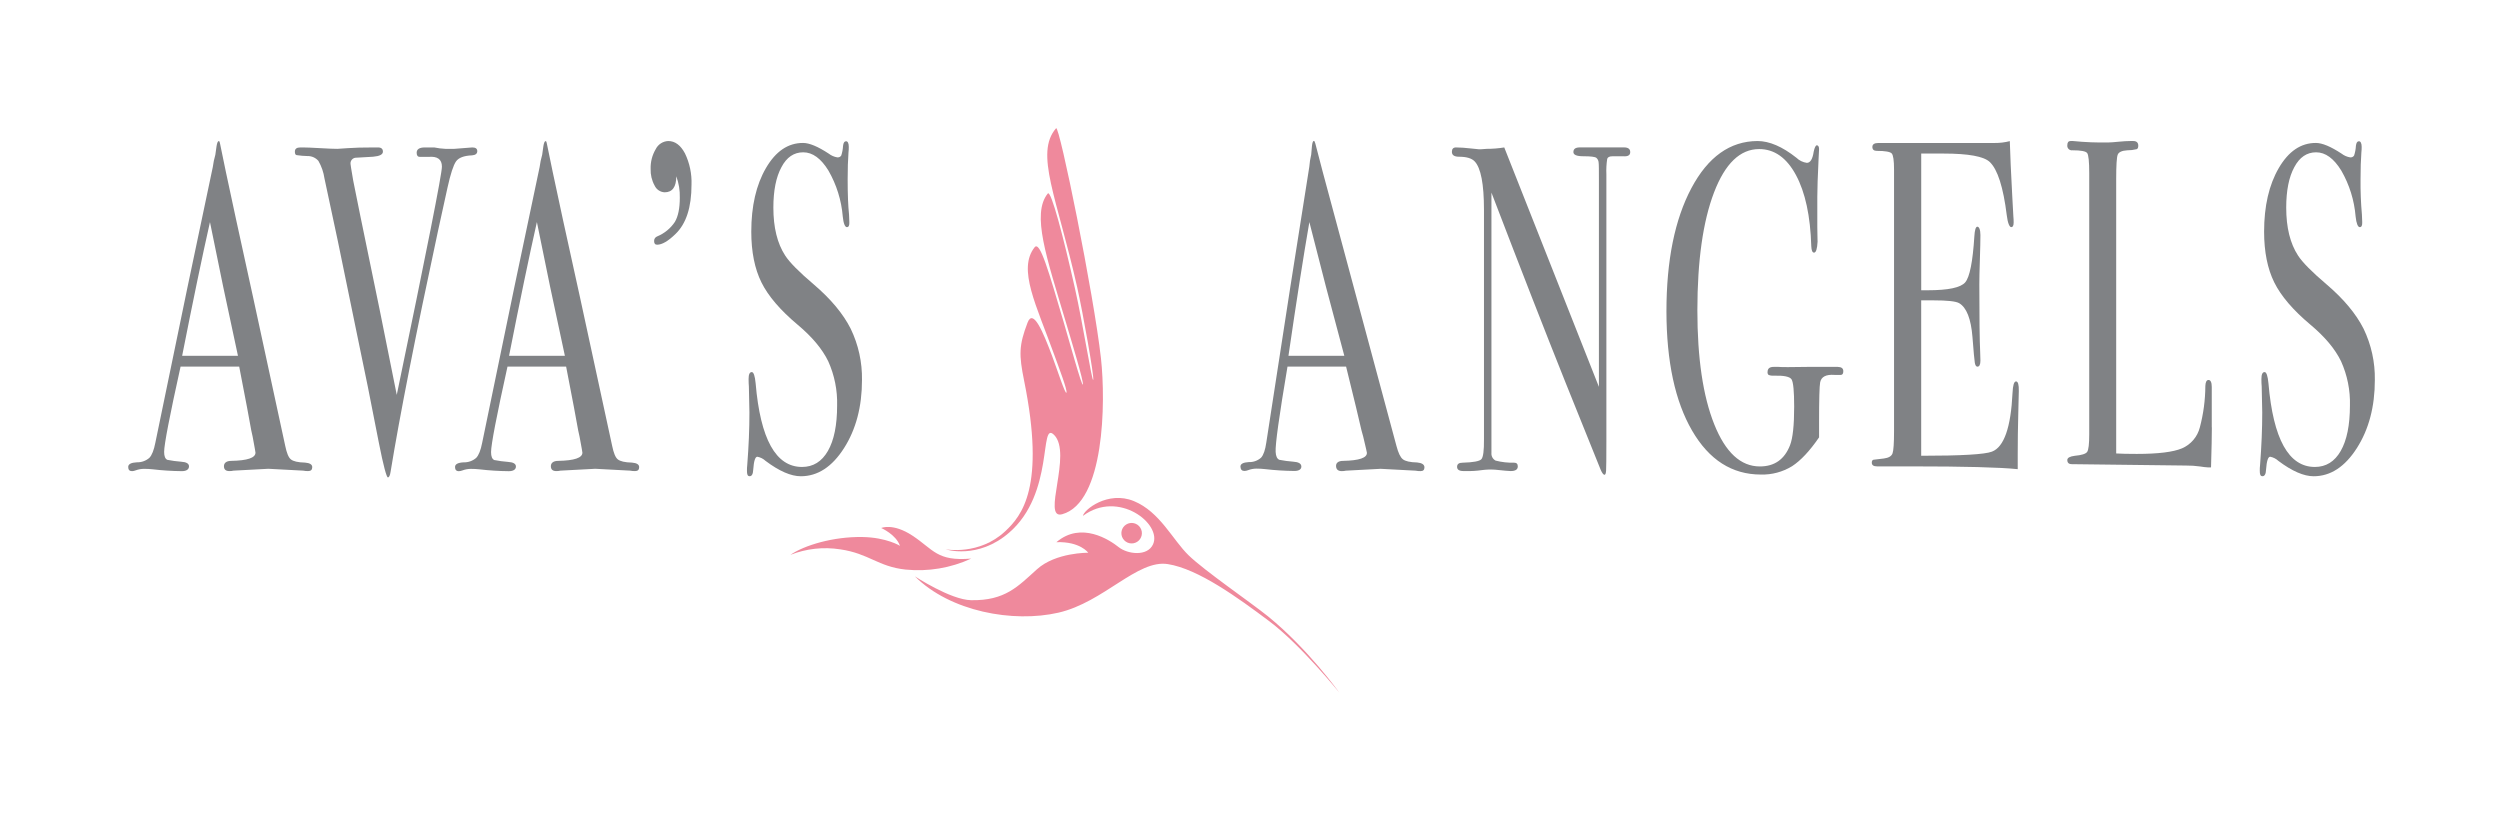
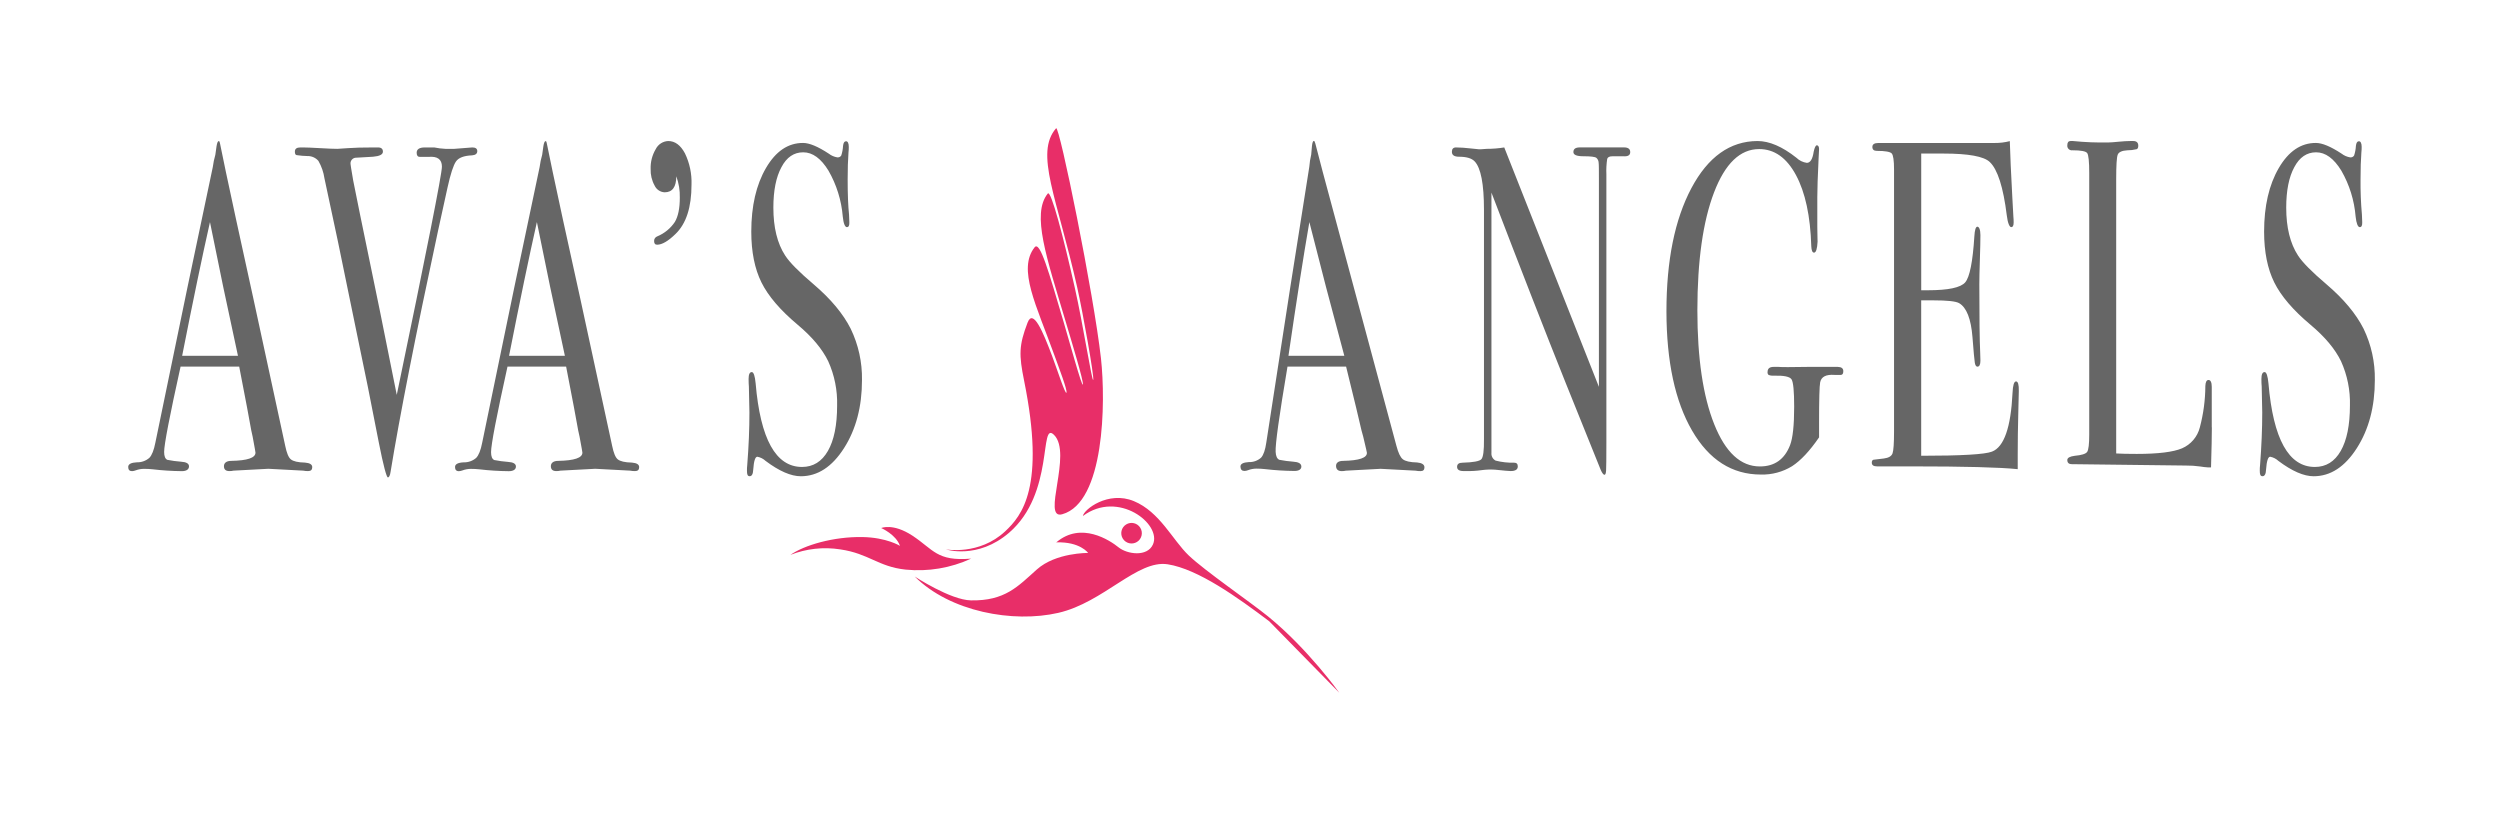
- <svg xmlns="http://www.w3.org/2000/svg" id="LOGO_color" data-name="LOGO color" viewBox="0 0 780 256">
+ <svg xmlns="http://www.w3.org/2000/svg" viewBox="0 0 780 256">
  <defs>
-     <style>.cls-1 {fill:#ef899c;}.cls-3{fill:#808285;}</style>
+     <style>.cls-1{fill:#e82e68;}.cls-2{fill:#666;}</style>
  </defs>
-   <path class="cls-1" d="M337.86,161c.26-1.94,7.82-8,15.93-4.65s12.06,12.07,17.07,16.92,19.24,14.59,24.72,19c12.5,10.15,22.33,23.88,22.33,23.88s-12-14.9-21.87-22.31S373.84,177.5,364.36,176s-20,11.9-34.12,15.15-33.79-.33-44.81-11.34c0,0,11.14,7.33,17.54,7.45,10.65.2,14.67-4.34,20.57-9.65s16-5.15,16-5.15-2.54-3.56-9.94-3.3c7.75-6.61,16.67-.65,19.43,1.55s8.94,3,10.72-.88c2.88-6.37-10.81-17.1-21.85-8.89" />
-   <path class="cls-1" d="M295.07,171.4s10,3.26,19.78-5.21c14.27-12.32,9.3-35.13,14-30.52,5.85,5.76-4,26.59,2.55,24.77,13.2-3.65,13.63-34.78,12.1-48.64-2.2-19.84-13-73-14-71.79-6.77,7.8.31,21.63,6.59,49.64,1.85,8.3,5.31,27.75,5,28.85s-3.18-17.32-5.73-28.63c-3.51-15.62-7.43-30.77-8.46-29.49-5.14,6.38-.34,20,5.51,39.68,1.81,6.07,5.75,19,5.45,19.9s-4.27-13.7-6-19.47c-4.68-15.78-7.37-25.48-9.07-23.33-5.36,6.82.53,18,6.19,33.68,1.31,3.64,4.08,10.84,3.76,11.65s-2.82-7-4.49-11.45c-2.87-7.63-5.93-14.89-7.65-10.38-2.71,7.1-2.72,10-1.08,18.1,6.74,33.24-.72,42.16-5.9,47-8.09,7.58-18.51,5.64-18.51,5.64" />
-   <path class="cls-1" d="M351.36,163.65a3.2,3.2,0,1,0,4.42,1,3.21,3.21,0,0,0-4.42-1" />
-   <path class="cls-1" d="M303,174.29a39.5,39.5,0,0,1-20.44,3.42c-8.61-.91-11.42-5-20.38-6.31a29.77,29.77,0,0,0-15.58,1.72c4.33-3,13.42-5.73,22.48-5.57,7.53.13,11.71,2.75,11.71,2.75-1.23-3.55-5.85-5.56-5.85-5.56s3.62-1.65,9.73,2.37c6.61,4.35,7.62,8.08,18.33,7.17" />
-   <path class="cls-3" d="M444.43,145.75c0,.83-.36,1.24-1.22,1.24a7.6,7.6,0,0,1-1.55-.14l-10.9-.58-10.84.58a5.36,5.36,0,0,1-1.27.14c-1.14,0-1.74-.5-1.8-1.52s.68-1.68,2.22-1.68c5-.1,7.49-.94,7.4-2.55,0-.1-.09-.48-.24-1.14l-.9-3.84-.55-2q-1-4.5-4.8-19.89H401.7Q397.79,137.56,398,141q.1,2,1.15,2.46a36.14,36.14,0,0,0,4.31.58c1.66.1,2.51.58,2.56,1.45s-.67,1.45-2.15,1.45a85.49,85.49,0,0,1-9.19-.58,23.92,23.92,0,0,0-2.66-.15,7.28,7.28,0,0,0-2.63.49,3.44,3.44,0,0,1-1.1.24c-.8,0-1.22-.43-1.27-1.31s.83-1.36,2.62-1.46a5.42,5.42,0,0,0,3.82-1.38q1.13-1.24,1.63-4.73,8.2-53.56,13.41-86a24.37,24.37,0,0,1,.6-3.85l.23-2.65q.17-1.59.6-1.59c.17,0,.33.29.47.87q1.41,5.66,6.29,23.64,3.81,14.07,19,70.64.86,3.29,2,4.17c.75.6,2.23.95,4.47,1Q444.36,144.51,444.43,145.75Zm-25-34.73-5.75-21.62-5.16-20.11Q405.74,85.34,402,111Z" />
-   <path class="cls-3" d="M508.63,47.45c0,1-.72,1.4-2.14,1.31h-3.42c-.91,0-1.45.27-1.62.8a24.53,24.53,0,0,0-.26,4.85v83.43q0,7.68-.09,9c-.06.87-.22,1.3-.51,1.3s-.74-.53-1.19-1.6l-10.94-27.15q-9.51-23.75-23.13-59.3v81.22a2.45,2.45,0,0,0,1.3,2.4,21.15,21.15,0,0,0,5.8.65c.75,0,1.12.39,1.12,1.16q0,1.45-2.22,1.45c-.51,0-2.14-.14-4.88-.43a20.32,20.32,0,0,0-4.15.14,29.47,29.47,0,0,1-4.84.29h-.85c-1.31,0-2-.43-2-1.31s.57-1.3,1.72-1.3q5-.14,5.86-1.09t.81-6.18V65.46q0-12.06-2.91-15.11-1.37-1.45-4.88-1.45-2.22,0-2.22-1.53c0-.91.43-1.37,1.28-1.37a42,42,0,0,1,4.36.29c1.77.2,2.71.29,2.83.29s1,0,2.39-.14a33.63,33.63,0,0,0,5.48-.44l29.53,74.7V56.15c0-3,0-4.81-.09-5.44a2.06,2.06,0,0,0-.69-1.45c-.4-.34-1.77-.51-4.1-.51q-3.09,0-3.08-1.31c0-1,.68-1.45,2.05-1.45h13.78C508,46,508.63,46.49,508.63,47.45Z" />
-   <path class="cls-3" d="M575.11,115.8c0,.78-.26,1.17-.77,1.17h-2q-3.93-.29-4.45,2.31-.34,1.74-.34,12.56v4.62q-4.37,6.36-8.43,9a17.7,17.7,0,0,1-9.71,2.6q-13.52,0-21.48-13.71t-8-37.2q0-23.79,7.78-38.44T548.33,44q5.56,0,12.15,5.22a5.76,5.76,0,0,0,3.25,1.59q1.63,0,2.14-3.48c.29-1.35.63-2,1-2s.68.39.68,1.16c0,.29-.05,1.31-.15,3Q567,57.78,567,61.41v9.43c.05,3.38.09,4.88.09,4.5q-.18,3.48-1.11,3.48c-.52,0-.8-.68-.86-2q-.42-14.13-4.79-22.22t-11.47-8.09q-8.9,0-14.08,13.53T529.58,96.8q0,22.4,5.26,35.57t14.25,13.16q6.84,0,9.41-6.64,1.28-3.32,1.28-12,0-7.22-.81-8.52t-5.6-1.16a3.41,3.41,0,0,1-1.54-.21,1,1,0,0,1-.35-.94q0-1.59,1.89-1.59h1.54q1.28.14,9.07,0h9.41C574.54,114.5,575.11,114.93,575.11,115.8Z" />
-   <path class="cls-3" d="M629.87,122q0,.58-.17,7.11t-.17,12.48v4.79q-8.39-.87-33.2-.87h-10.7c-1.08,0-1.63-.38-1.63-1.16,0-.52.18-.82.52-.91.17,0,1.25-.13,3.25-.39q2.23-.29,2.7-1.6t.47-6.84V52.87c0-2.81-.25-4.49-.73-5s-2-.8-4.66-.8c-.91,0-1.37-.41-1.37-1.23s.63-1.23,1.88-1.23h36.29a17.94,17.94,0,0,0,4.71-.58q.17,6.24.77,17.26l.34,6.24a17.61,17.61,0,0,1,.09,1.88c0,1-.26,1.45-.77,1.45s-1.08-1.21-1.37-3.65Q624.48,54,620.8,50.54q-2.74-2.62-14.38-2.63h-7V90.56h2.05q9.58,0,11.68-2.47T616,73.73c.12-2,.43-3,.94-3s.95.87.95,2.61-.06,4.31-.17,7.69-.17,5.95-.17,7.69q0,15.52.27,21.32c0,1,.07,1.79.07,2.47,0,1.26-.32,1.89-.94,1.89-.4,0-.67-.41-.81-1.23s-.38-3.5-.73-8q-.68-8.56-4.17-10.59-1.53-.87-8-.87h-3.83V142.2q18.82,0,22.08-1.29,5.65-2.15,6.42-18.34Q628.07,119,629,119T629.87,122Z" />
-   <path class="cls-3" d="M690.1,133.35q0,3.77-.26,12.48h-.94a23.89,23.89,0,0,1-2.47-.29,30.1,30.1,0,0,0-4.45-.29l-35.53-.43c-1,0-1.45-.43-1.45-1.3,0-.68.77-1.11,2.31-1.31q3.25-.29,3.89-1.23c.43-.63.64-2.44.64-5.44V54q0-5.37-.64-6.24t-4.58-.87A1.42,1.42,0,0,1,645,45.31c0-.87.35-1.31,1-1.31h.77a90.66,90.66,0,0,0,11.21.44q.77,0,3-.22t3.68-.22h.94c1,0,1.54.49,1.54,1.45,0,.58-.15.94-.47,1.09a12.38,12.38,0,0,1-3,.36c-1.65.1-2.64.56-2.95,1.38s-.47,3.36-.47,7.62v85.58q2.31.14,6.42.14,10,0,14.12-1.74a9.68,9.68,0,0,0,5.56-6.53,51.4,51.4,0,0,0,1.72-12.91c.05-1.26.38-1.89,1-1.89s1,.72,1,2.17v12.62Z" />
-   <path class="cls-3" d="M740.95,118.56q0,12.47-5.61,21.25t-13.48,8.78q-4.62,0-11-4.79a5.17,5.17,0,0,0-2.56-1.3q-1,0-1.29,4c-.05,1.38-.43,2.08-1.11,2.08s-.85-.58-.85-1.74a12.73,12.73,0,0,1,.09-1.74q.68-8.85.68-16.39,0-1.46-.17-8.13c-.06-.58-.09-1.35-.09-2.32q0-2.18,1-2.17.86,0,1.2,3.52,2.23,26.07,14.47,26.08,5.22,0,8.08-5t2.87-14.14a31.49,31.49,0,0,0-2.78-13.85q-2.78-5.73-9.54-11.39-8.13-6.82-11.29-13.2t-3.17-15.81q0-12,4.58-19.87t11.6-7.83q2.91,0,8,3.34a5.9,5.9,0,0,0,2.66,1.16,1.26,1.26,0,0,0,1.24-.58,11.57,11.57,0,0,0,.56-3c.12-1,.43-1.45.94-1.45s.86.58.86,1.74a13.56,13.56,0,0,1-.09,1.74q-.26,3.48-.26,8.41a109.82,109.82,0,0,0,.43,11l.09,2.32c.05,1.07-.2,1.59-.77,1.59s-1.06-1.11-1.29-3.33a34.25,34.25,0,0,0-4.45-14.29q-3.51-5.73-7.87-5.73t-6.81,4.64q-2.52,4.64-2.52,12.62,0,9.28,3.68,14.94,2.06,3.19,8.9,9,8,6.82,11.56,13.85A35.43,35.43,0,0,1,740.95,118.56Z" />
-   <path class="cls-3" d="M97.42,145.75q0,1.23-1.28,1.23a7.5,7.5,0,0,1-1.54-.14l-10.87-.58-10.87.58a5.48,5.48,0,0,1-1.28.14c-1.14,0-1.71-.5-1.71-1.52s.77-1.67,2.31-1.67q7.53-.14,7.53-2.56c0-.09-.06-.47-.18-1.13l-.7-3.84-.44-2q-.77-4.5-3.76-19.89H56.34Q51.21,137.56,51.21,141c0,1.36.34,2.17,1,2.47a34.75,34.75,0,0,0,4.28.58c1.65.1,2.48.58,2.48,1.45S58.26,147,56.77,147a84.67,84.67,0,0,1-9.16-.58,23.72,23.72,0,0,0-2.65-.14,7.49,7.49,0,0,0-2.65.48,3.54,3.54,0,0,1-1.11.24c-.8,0-1.2-.43-1.2-1.31s.9-1.36,2.7-1.45a5.7,5.7,0,0,0,3.89-1.38q1.2-1.23,1.88-4.73,11-53.56,17.92-86a25.25,25.25,0,0,1,.8-3.85l.37-2.65c.17-1.06.4-1.6.68-1.6s.31.29.43.87q1.11,5.66,5,23.64Q76.8,82.59,89,139.15c.46,2.19,1,3.58,1.76,4.18s2.18.95,4.41,1Q97.42,144.51,97.42,145.75ZM74.24,111,69.62,89.39l-4.11-20.1q-3.61,16-8.68,41.72Z" />
-   <path class="cls-3" d="M148.91,47.16c0,.78-.54,1.22-1.63,1.31q-3.77.15-5,1.89t-2.65,8.14L136.67,72q-10.53,49-14.81,75.21c-.17,1.16-.46,1.74-.85,1.74s-1.4-3.63-2.82-10.88q-3.85-19.87-6-29.88-2.29-11-6.79-33l-4.17-19.54a15.37,15.37,0,0,0-1.88-5.44,4.35,4.35,0,0,0-3.42-1.52,26,26,0,0,1-3.38-.29Q92,48.32,92,47.3,92,46,93.71,46h.77q1.54,0,5.35.22t5.43.22q.43,0,3.3-.22t8.17-.22h1.2q1.54,0,1.54,1.32t-3.08,1.58l-5.22.3a1.76,1.76,0,0,0-1.8,2,8.29,8.29,0,0,0,.17,1.21l.66,3.93q.17,1.16,8.37,40.87,1.37,6.84,5.22,26Q137.88,55.44,137.88,52t-4.2-3.05H131q-1,0-1-1.29Q130,46,132.56,46h2.91a22.26,22.26,0,0,0,3.51.44h2.74l5.65-.44C148.39,46,148.91,46.39,148.91,47.16Z" />
-   <path class="cls-3" d="M199.42,145.75q0,1.23-1.28,1.23a7.5,7.5,0,0,1-1.54-.14l-10.87-.58-10.87.58a5.48,5.48,0,0,1-1.28.14c-1.14,0-1.71-.5-1.71-1.52s.77-1.67,2.31-1.67q7.53-.14,7.53-2.56c0-.09-.06-.47-.18-1.13l-.7-3.84-.44-2q-.77-4.5-3.76-19.89H158.34q-5.13,23.21-5.13,26.69c0,1.36.34,2.17,1,2.47a34.75,34.75,0,0,0,4.28.58c1.65.1,2.48.58,2.48,1.45s-.74,1.45-2.23,1.45a84.67,84.67,0,0,1-9.16-.58,23.72,23.72,0,0,0-2.65-.14,7.49,7.49,0,0,0-2.65.48,3.54,3.54,0,0,1-1.11.24c-.8,0-1.2-.43-1.2-1.31s.9-1.36,2.7-1.45a5.7,5.7,0,0,0,3.89-1.38q1.2-1.23,1.88-4.73,11-53.56,17.92-86a25.25,25.25,0,0,1,.8-3.85l.37-2.65c.17-1.06.4-1.6.68-1.6s.31.29.43.87q1.11,5.66,5,23.64Q178.8,82.59,191,139.15c.46,2.19,1,3.58,1.76,4.18s2.18.95,4.41,1Q199.42,144.51,199.42,145.75ZM176.24,111l-4.62-21.62-4.11-20.1q-3.61,16-8.68,41.72Z" />
-   <path class="cls-3" d="M215.75,57.63q0,10.59-5,15.38-3.42,3.34-5.73,3.34c-.63,0-.94-.38-.94-1.16a1.49,1.49,0,0,1,1-1.45,12.2,12.2,0,0,0,5.48-4.5q1.54-2.61,1.54-7.54A17.87,17.87,0,0,0,211,55Q211,60,207.36,60a3.61,3.61,0,0,1-3.12-2.1A10,10,0,0,1,203,52.7a11.4,11.4,0,0,1,1.58-6.16A4.57,4.57,0,0,1,208.48,44q3.17,0,5.22,3.84A20.69,20.69,0,0,1,215.75,57.63Z" />
-   <path class="cls-3" d="M268.94,118.56q0,12.47-5.6,21.25t-13.48,8.78q-4.62,0-11-4.79a5.15,5.15,0,0,0-2.57-1.3q-1,0-1.28,4c-.06,1.38-.43,2.08-1.11,2.08s-.85-.58-.85-1.74a12.73,12.73,0,0,1,.09-1.74q.69-8.85.68-16.39,0-1.45-.17-8.13-.08-.87-.09-2.32,0-2.18,1-2.17.86,0,1.2,3.52,2.22,26.07,14.46,26.08,5.22,0,8.09-5t2.87-14.14a31.52,31.52,0,0,0-2.78-13.85q-2.78-5.73-9.54-11.39-8.13-6.82-11.29-13.2t-3.17-15.81q0-12,4.58-19.87t11.6-7.83q2.91,0,8,3.34a5.87,5.87,0,0,0,2.65,1.16,1.26,1.26,0,0,0,1.24-.58,11.45,11.45,0,0,0,.56-3c.11-1,.43-1.45.94-1.45s.85.58.85,1.74a13.08,13.08,0,0,1-.09,1.74q-.26,3.48-.26,8.41,0,7,.43,11l.09,2.32c.06,1.07-.2,1.59-.77,1.59s-1.06-1.11-1.28-3.33a34.33,34.33,0,0,0-4.45-14.29q-3.51-5.73-7.88-5.73t-6.8,4.64q-2.52,4.64-2.52,12.62,0,9.28,3.68,14.94,2.05,3.19,8.9,9,8,6.82,11.55,13.85A35.46,35.46,0,0,1,268.94,118.56Z" />
+   <path class="cls-1" d="M395.58 192.28c-5.48-4.45-19.7-14.2-24.72-19s-9-13.57-17.07-16.92-15.67 2.64-15.93 4.64c11-8.21 24.73 2.52 21.85 8.89-1.77 3.92-8 3.07-10.72.88s-11.68-8.16-19.43-1.55c7.4-.26 9.94 3.3 9.94 3.3s-10.06-.15-16 5.15-9.92 9.84-20.57 9.65c-6.4-.12-17.54-7.45-17.54-7.45 11 11 30.69 14.59 44.81 11.34s24.65-16.63 34.12-15.15 21.88 10.38 31.68 17.78l21.87 22.31s-9.79-13.72-22.29-23.87zM314.85 166.2c14.27-12.32 9.3-35.13 14-30.52 5.85 5.76-4 26.59 2.55 24.77 13.2-3.65 13.63-34.78 12.1-48.64-2.2-19.84-13-73-14-71.79-6.77 7.8.31 21.63 6.59 49.64 1.85 8.3 5.31 27.75 5 28.85s-3.18-17.32-5.73-28.63c-3.51-15.62-7.43-30.77-8.46-29.49-5.14 6.38-.34 20 5.51 39.68 1.81 6.07 5.75 19 5.45 19.9s-4.27-13.7-6-19.47c-4.68-15.78-7.37-25.48-9.07-23.33-5.36 6.82.53 18 6.19 33.68 1.31 3.64 4.08 10.84 3.76 11.65s-2.82-7-4.49-11.45c-2.87-7.63-5.93-14.89-7.65-10.38-2.71 7.1-2.72 10-1.08 18.1 6.74 33.24-.72 42.16-5.9 47-8.09 7.58-18.51 5.64-18.51 5.64s9.89 3.25 19.74-5.21z" />
+   <circle class="cls-1" cx="353.05" cy="166.38" r="3.21" transform="translate(-34.7 210.86) rotate(-31.78)" />
+   <path class="cls-1" d="M303 174.29c-10.72.91-11.72-2.82-18.33-7.17-6.11-4-9.73-2.37-9.73-2.37s4.62 2 5.85 5.56c0 0-4.18-2.62-11.71-2.75-9.06-.16-18.15 2.53-22.48 5.57a29.77 29.77 0 0 1 15.58-1.72c9 1.33 11.77 5.39 20.38 6.31a39.5 39.5 0 0 0 20.44-3.43z" />
+   <path class="cls-2" d="M444.43 145.75c0 .83-.36 1.24-1.22 1.24a7.6 7.6 0 0 1-1.55-.14l-10.9-.58-10.84.58a5.36 5.36 0 0 1-1.27.14c-1.14 0-1.74-.5-1.8-1.52s.68-1.68 2.22-1.68c5-.1 7.49-.94 7.4-2.55 0-.1-.09-.48-.24-1.14l-.9-3.84-.55-2q-1-4.5-4.8-19.89h-18.28q-3.91 23.19-3.7 26.63.1 2 1.15 2.46a36.14 36.14 0 0 0 4.31.58c1.66.1 2.51.58 2.56 1.45s-.67 1.45-2.15 1.45a85.49 85.49 0 0 1-9.19-.58 23.92 23.92 0 0 0-2.66-.15 7.28 7.28 0 0 0-2.63.49 3.44 3.44 0 0 1-1.1.24c-.8 0-1.22-.43-1.27-1.31s.83-1.36 2.62-1.46a5.42 5.42 0 0 0 3.82-1.38q1.13-1.24 1.63-4.73 8.2-53.56 13.41-86a24.37 24.37 0 0 1 .6-3.85l.23-2.65q.17-1.59.6-1.59c.17 0 .33.29.47.87q1.41 5.66 6.29 23.64 3.81 14.07 19 70.64.86 3.29 2 4.17c.75.6 2.23.95 4.47 1q2.2.22 2.27 1.46zm-25-34.73l-5.75-21.62-5.16-20.11q-2.78 16.05-6.52 41.71zM508.63 47.45c0 1-.72 1.4-2.14 1.31h-3.42c-.91 0-1.45.27-1.62.8a24.53 24.53 0 0 0-.26 4.85v83.43q0 7.68-.09 9c-.06.87-.22 1.3-.51 1.3s-.74-.53-1.19-1.6l-10.94-27.15q-9.51-23.75-23.13-59.3v81.22a2.45 2.45 0 0 0 1.3 2.4 21.15 21.15 0 0 0 5.8.65c.75 0 1.12.39 1.12 1.16q0 1.45-2.22 1.45c-.51 0-2.14-.14-4.88-.43a20.32 20.32 0 0 0-4.15.14 29.47 29.47 0 0 1-4.84.29h-.85c-1.31 0-2-.43-2-1.31s.57-1.3 1.72-1.3q5-.14 5.86-1.09t.81-6.18v-71.63q0-12.06-2.91-15.11-1.37-1.45-4.88-1.45-2.22 0-2.22-1.53c0-.91.43-1.37 1.28-1.37a42 42 0 0 1 4.36.29c1.77.2 2.71.29 2.83.29s1 0 2.39-.14a33.63 33.63 0 0 0 5.48-.44l29.53 74.7v-64.55c0-3 0-4.81-.09-5.44a2.06 2.06 0 0 0-.69-1.45c-.4-.34-1.77-.51-4.1-.51q-3.09 0-3.08-1.31c0-1 .68-1.45 2.05-1.45h13.78c1.27.01 1.9.5 1.9 1.46zM575.11 115.8c0 .78-.26 1.17-.77 1.17h-2q-3.93-.29-4.45 2.31-.34 1.74-.34 12.56v4.62q-4.37 6.36-8.43 9a17.7 17.7 0 0 1-9.71 2.6q-13.52 0-21.48-13.71t-8-37.2q0-23.79 7.78-38.44t20.62-14.71q5.56 0 12.15 5.22a5.76 5.76 0 0 0 3.25 1.59q1.63 0 2.14-3.48c.29-1.35.63-2 1-2s.68.39.68 1.16c0 .29-.05 1.31-.15 3q-.4 8.29-.4 11.92v9.43c.05 3.38.09 4.88.09 4.5q-.18 3.48-1.11 3.48c-.52 0-.8-.68-.86-2q-.42-14.13-4.79-22.22t-11.47-8.09q-8.9 0-14.08 13.53t-5.2 36.76q0 22.4 5.26 35.57t14.25 13.16q6.84 0 9.41-6.64 1.28-3.32 1.28-12 0-7.22-.81-8.52t-5.6-1.16a3.41 3.41 0 0 1-1.54-.21 1 1 0 0 1-.35-.94q0-1.59 1.89-1.59h1.54q1.28.14 9.07 0h9.41c1.15.03 1.72.46 1.72 1.33zM629.87 122q0 .58-.17 7.11t-.17 12.48v4.79q-8.39-.87-33.2-.87h-10.7c-1.08 0-1.63-.38-1.63-1.16 0-.52.18-.82.52-.91.17 0 1.25-.13 3.25-.39q2.23-.29 2.7-1.6t.47-6.84v-81.74c0-2.81-.25-4.49-.73-5s-2-.8-4.66-.8c-.91 0-1.37-.41-1.37-1.23s.63-1.23 1.88-1.23h36.29a17.94 17.94 0 0 0 4.71-.58q.17 6.24.77 17.26l.34 6.24a17.61 17.61 0 0 1 .09 1.88c0 1-.26 1.45-.77 1.45s-1.08-1.21-1.37-3.65q-1.64-13.21-5.32-16.67-2.74-2.62-14.38-2.63h-7v42.65h2.05q9.58 0 11.68-2.47t2.85-14.36c.12-2 .43-3 .94-3s.95.87.95 2.61-.06 4.31-.17 7.69-.17 5.95-.17 7.69q0 15.52.27 21.32c0 1 .07 1.79.07 2.47 0 1.26-.32 1.89-.94 1.89-.4 0-.67-.41-.81-1.23s-.38-3.5-.73-8q-.68-8.56-4.17-10.59-1.53-.87-8-.87h-3.83v48.49q18.82 0 22.08-1.29 5.65-2.15 6.42-18.34.16-3.57 1.09-3.57t.87 3zM690.1 133.35q0 3.77-.26 12.48h-.94a23.89 23.89 0 0 1-2.47-.29 30.1 30.1 0 0 0-4.45-.29l-35.53-.43c-1 0-1.45-.43-1.45-1.3 0-.68.77-1.11 2.31-1.31q3.25-.29 3.89-1.23c.43-.63.64-2.44.64-5.44v-81.54q0-5.37-.64-6.24t-4.58-.87a1.42 1.42 0 0 1-1.62-1.58c0-.87.35-1.31 1-1.31h.77a90.66 90.66 0 0 0 11.21.44q.77 0 3-.22t3.68-.22h.94c1 0 1.54.49 1.54 1.45 0 .58-.15.94-.47 1.09a12.38 12.38 0 0 1-3 .36c-1.65.1-2.64.56-2.95 1.38s-.47 3.36-.47 7.62v85.58q2.31.14 6.42.14 10 0 14.12-1.74a9.68 9.68 0 0 0 5.56-6.53 51.4 51.4 0 0 0 1.72-12.91c.05-1.26.38-1.89 1-1.89s1 .72 1 2.17v12.62zM740.95 118.56q0 12.47-5.61 21.25t-13.48 8.78q-4.62 0-11-4.79a5.17 5.17 0 0 0-2.56-1.3q-1 0-1.29 4c-.05 1.38-.43 2.08-1.11 2.08s-.85-.58-.85-1.74a12.73 12.73 0 0 1 .09-1.74q.68-8.85.68-16.39 0-1.46-.17-8.13c-.06-.58-.09-1.35-.09-2.32q0-2.18 1-2.17.86 0 1.2 3.52 2.23 26.07 14.47 26.08 5.22 0 8.08-5t2.87-14.14a31.49 31.49 0 0 0-2.78-13.85q-2.78-5.73-9.54-11.39-8.13-6.82-11.29-13.2t-3.17-15.81q0-12 4.58-19.87t11.6-7.83q2.91 0 8 3.34a5.9 5.9 0 0 0 2.66 1.16 1.26 1.26 0 0 0 1.24-.58 11.57 11.57 0 0 0 .56-3c.12-1 .43-1.45.94-1.45s.86.58.86 1.74a13.56 13.56 0 0 1-.09 1.74q-.26 3.48-.26 8.41a109.82 109.82 0 0 0 .43 11l.09 2.32c.05 1.07-.2 1.59-.77 1.59s-1.06-1.11-1.29-3.33a34.25 34.25 0 0 0-4.45-14.29q-3.51-5.73-7.87-5.73t-6.81 4.64q-2.52 4.64-2.52 12.62 0 9.28 3.68 14.94 2.06 3.19 8.9 9 8 6.82 11.56 13.85a35.43 35.43 0 0 1 3.51 15.99zM97.42 145.75q0 1.23-1.28 1.23a7.5 7.5 0 0 1-1.54-.14l-10.87-.58-10.87.58a5.48 5.48 0 0 1-1.28.14c-1.14 0-1.71-.5-1.71-1.52s.77-1.67 2.31-1.67q7.53-.14 7.53-2.56c0-.09-.06-.47-.18-1.13l-.7-3.84-.44-2q-.77-4.5-3.76-19.89h-18.29q-5.13 23.19-5.13 26.63c0 1.36.34 2.17 1 2.47a34.75 34.75 0 0 0 4.28.58c1.65.1 2.48.58 2.48 1.45s-.71 1.5-2.2 1.5a84.67 84.67 0 0 1-9.16-.58 23.72 23.72 0 0 0-2.65-.14 7.49 7.49 0 0 0-2.65.48 3.54 3.54 0 0 1-1.11.24c-.8 0-1.2-.43-1.2-1.31s.9-1.36 2.7-1.45a5.7 5.7 0 0 0 3.89-1.38q1.2-1.23 1.88-4.73 11-53.56 17.92-86a25.25 25.25 0 0 1 .8-3.85l.37-2.65c.17-1.06.4-1.6.68-1.6s.31.29.43.87q1.11 5.66 5 23.64 3.13 14.05 15.33 70.61c.46 2.19 1 3.58 1.76 4.18s2.18.95 4.41 1q2.25.18 2.25 1.42zm-23.18-34.75l-4.62-21.61-4.11-20.1q-3.61 16-8.68 41.72zM148.91 47.16c0 .78-.54 1.22-1.63 1.31q-3.77.15-5 1.89t-2.65 8.14l-2.96 13.5q-10.53 49-14.81 75.21c-.17 1.16-.46 1.74-.85 1.74s-1.4-3.63-2.82-10.88q-3.85-19.87-6-29.88-2.29-11-6.79-33l-4.17-19.54a15.37 15.37 0 0 0-1.88-5.44 4.35 4.35 0 0 0-3.42-1.52 26 26 0 0 1-3.38-.29q-.55-.08-.55-1.1 0-1.3 1.71-1.3h.77q1.54 0 5.35.22t5.43.22q.43 0 3.3-.22t8.17-.22h1.2q1.54 0 1.54 1.32t-3.08 1.58l-5.22.3a1.76 1.76 0 0 0-1.8 2 8.29 8.29 0 0 0 .17 1.21l.66 3.93q.17 1.16 8.37 40.87 1.37 6.84 5.22 26 14.09-67.77 14.09-71.21t-4.2-3.05h-2.68q-1 0-1-1.29 0-1.66 2.56-1.66h2.91a22.26 22.26 0 0 0 3.51.44h2.74l5.65-.44c1.02 0 1.54.39 1.54 1.16zM199.42 145.75q0 1.23-1.28 1.23a7.5 7.5 0 0 1-1.54-.14l-10.87-.58-10.87.58a5.48 5.48 0 0 1-1.28.14c-1.14 0-1.71-.5-1.71-1.52s.77-1.67 2.31-1.67q7.53-.14 7.53-2.56c0-.09-.06-.47-.18-1.13l-.7-3.84-.44-2q-.77-4.5-3.76-19.89h-18.29q-5.13 23.21-5.13 26.69c0 1.36.34 2.17 1 2.47a34.75 34.75 0 0 0 4.28.58c1.65.1 2.48.58 2.48 1.45s-.74 1.45-2.23 1.45a84.67 84.67 0 0 1-9.16-.58 23.72 23.72 0 0 0-2.65-.14 7.49 7.49 0 0 0-2.65.48 3.54 3.54 0 0 1-1.11.24c-.8 0-1.2-.43-1.2-1.31s.9-1.36 2.7-1.45a5.7 5.7 0 0 0 3.89-1.38q1.2-1.23 1.88-4.73 11-53.56 17.92-86a25.25 25.25 0 0 1 .8-3.85l.37-2.65c.17-1.06.4-1.6.68-1.6s.31.29.43.87q1.11 5.66 5 23.64 3.16 14.04 15.36 70.6c.46 2.19 1 3.58 1.76 4.18s2.18.95 4.41 1q2.25.18 2.25 1.42zm-23.18-34.75l-4.62-21.62-4.11-20.1q-3.61 16-8.68 41.72zM215.75 57.63q0 10.59-5 15.38-3.42 3.34-5.73 3.34c-.63 0-.94-.38-.94-1.16a1.49 1.49 0 0 1 1-1.45 12.2 12.2 0 0 0 5.48-4.5q1.54-2.61 1.54-7.54a17.87 17.87 0 0 0-1.1-6.7q0 5-3.64 5a3.61 3.61 0 0 1-3.12-2.1 10 10 0 0 1-1.24-5.2 11.4 11.4 0 0 1 1.58-6.16 4.57 4.57 0 0 1 3.9-2.54q3.17 0 5.22 3.84a20.69 20.69 0 0 1 2.05 9.79zM268.94 118.56q0 12.47-5.6 21.25t-13.48 8.78q-4.62 0-11-4.79a5.15 5.15 0 0 0-2.57-1.3q-1 0-1.28 4c-.06 1.38-.43 2.08-1.11 2.08s-.85-.58-.85-1.74a12.73 12.73 0 0 1 .09-1.74q.69-8.85.68-16.39 0-1.45-.17-8.13-.08-.87-.09-2.32 0-2.18 1-2.17.86 0 1.2 3.52 2.22 26.07 14.46 26.08 5.22 0 8.09-5t2.87-14.14a31.52 31.52 0 0 0-2.78-13.85q-2.78-5.73-9.54-11.39-8.13-6.82-11.29-13.2t-3.17-15.81q0-12 4.58-19.87t11.6-7.83q2.91 0 8 3.34a5.87 5.87 0 0 0 2.65 1.16 1.26 1.26 0 0 0 1.24-.58 11.45 11.45 0 0 0 .56-3c.11-1 .43-1.45.94-1.45s.85.58.85 1.74a13.08 13.08 0 0 1-.09 1.74q-.26 3.48-.26 8.41 0 7 .43 11l.09 2.32c.06 1.07-.2 1.59-.77 1.59s-1.06-1.11-1.28-3.33a34.33 34.33 0 0 0-4.45-14.29q-3.51-5.73-7.88-5.73t-6.8 4.64q-2.52 4.64-2.52 12.62 0 9.28 3.68 14.94 2.05 3.19 8.9 9 8 6.82 11.55 13.85a35.46 35.46 0 0 1 3.52 15.99z" />
</svg>
